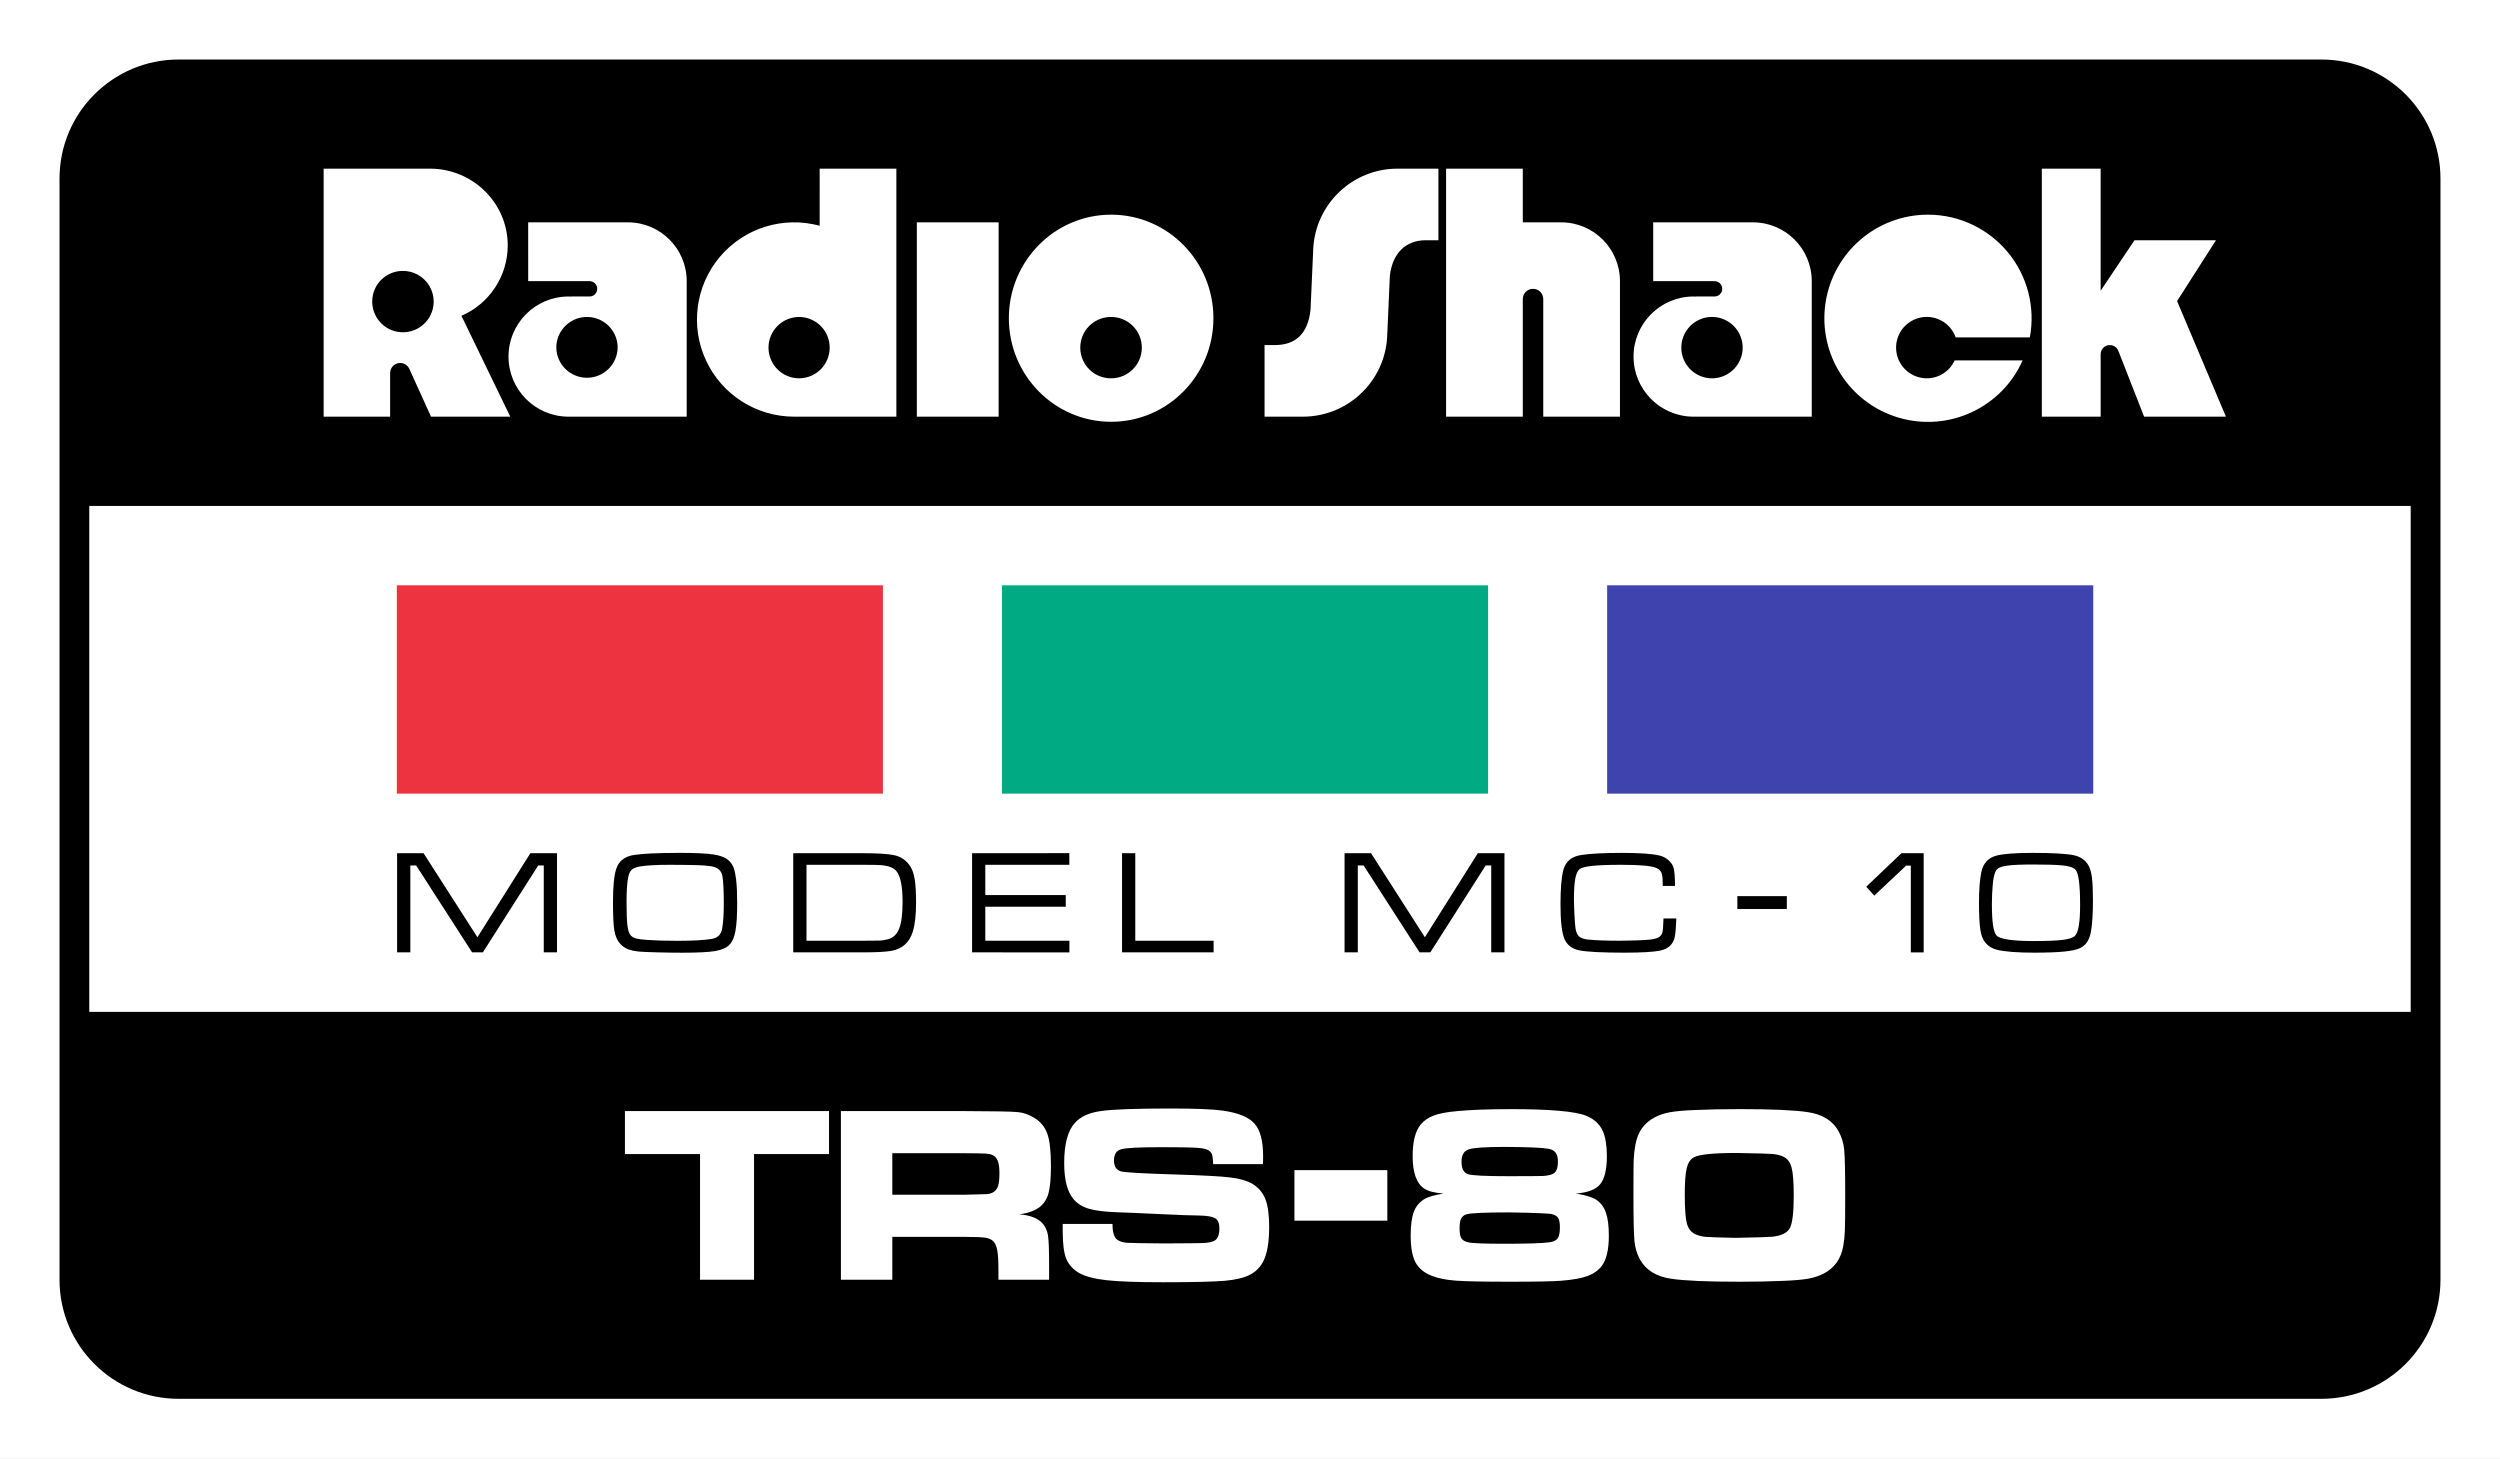
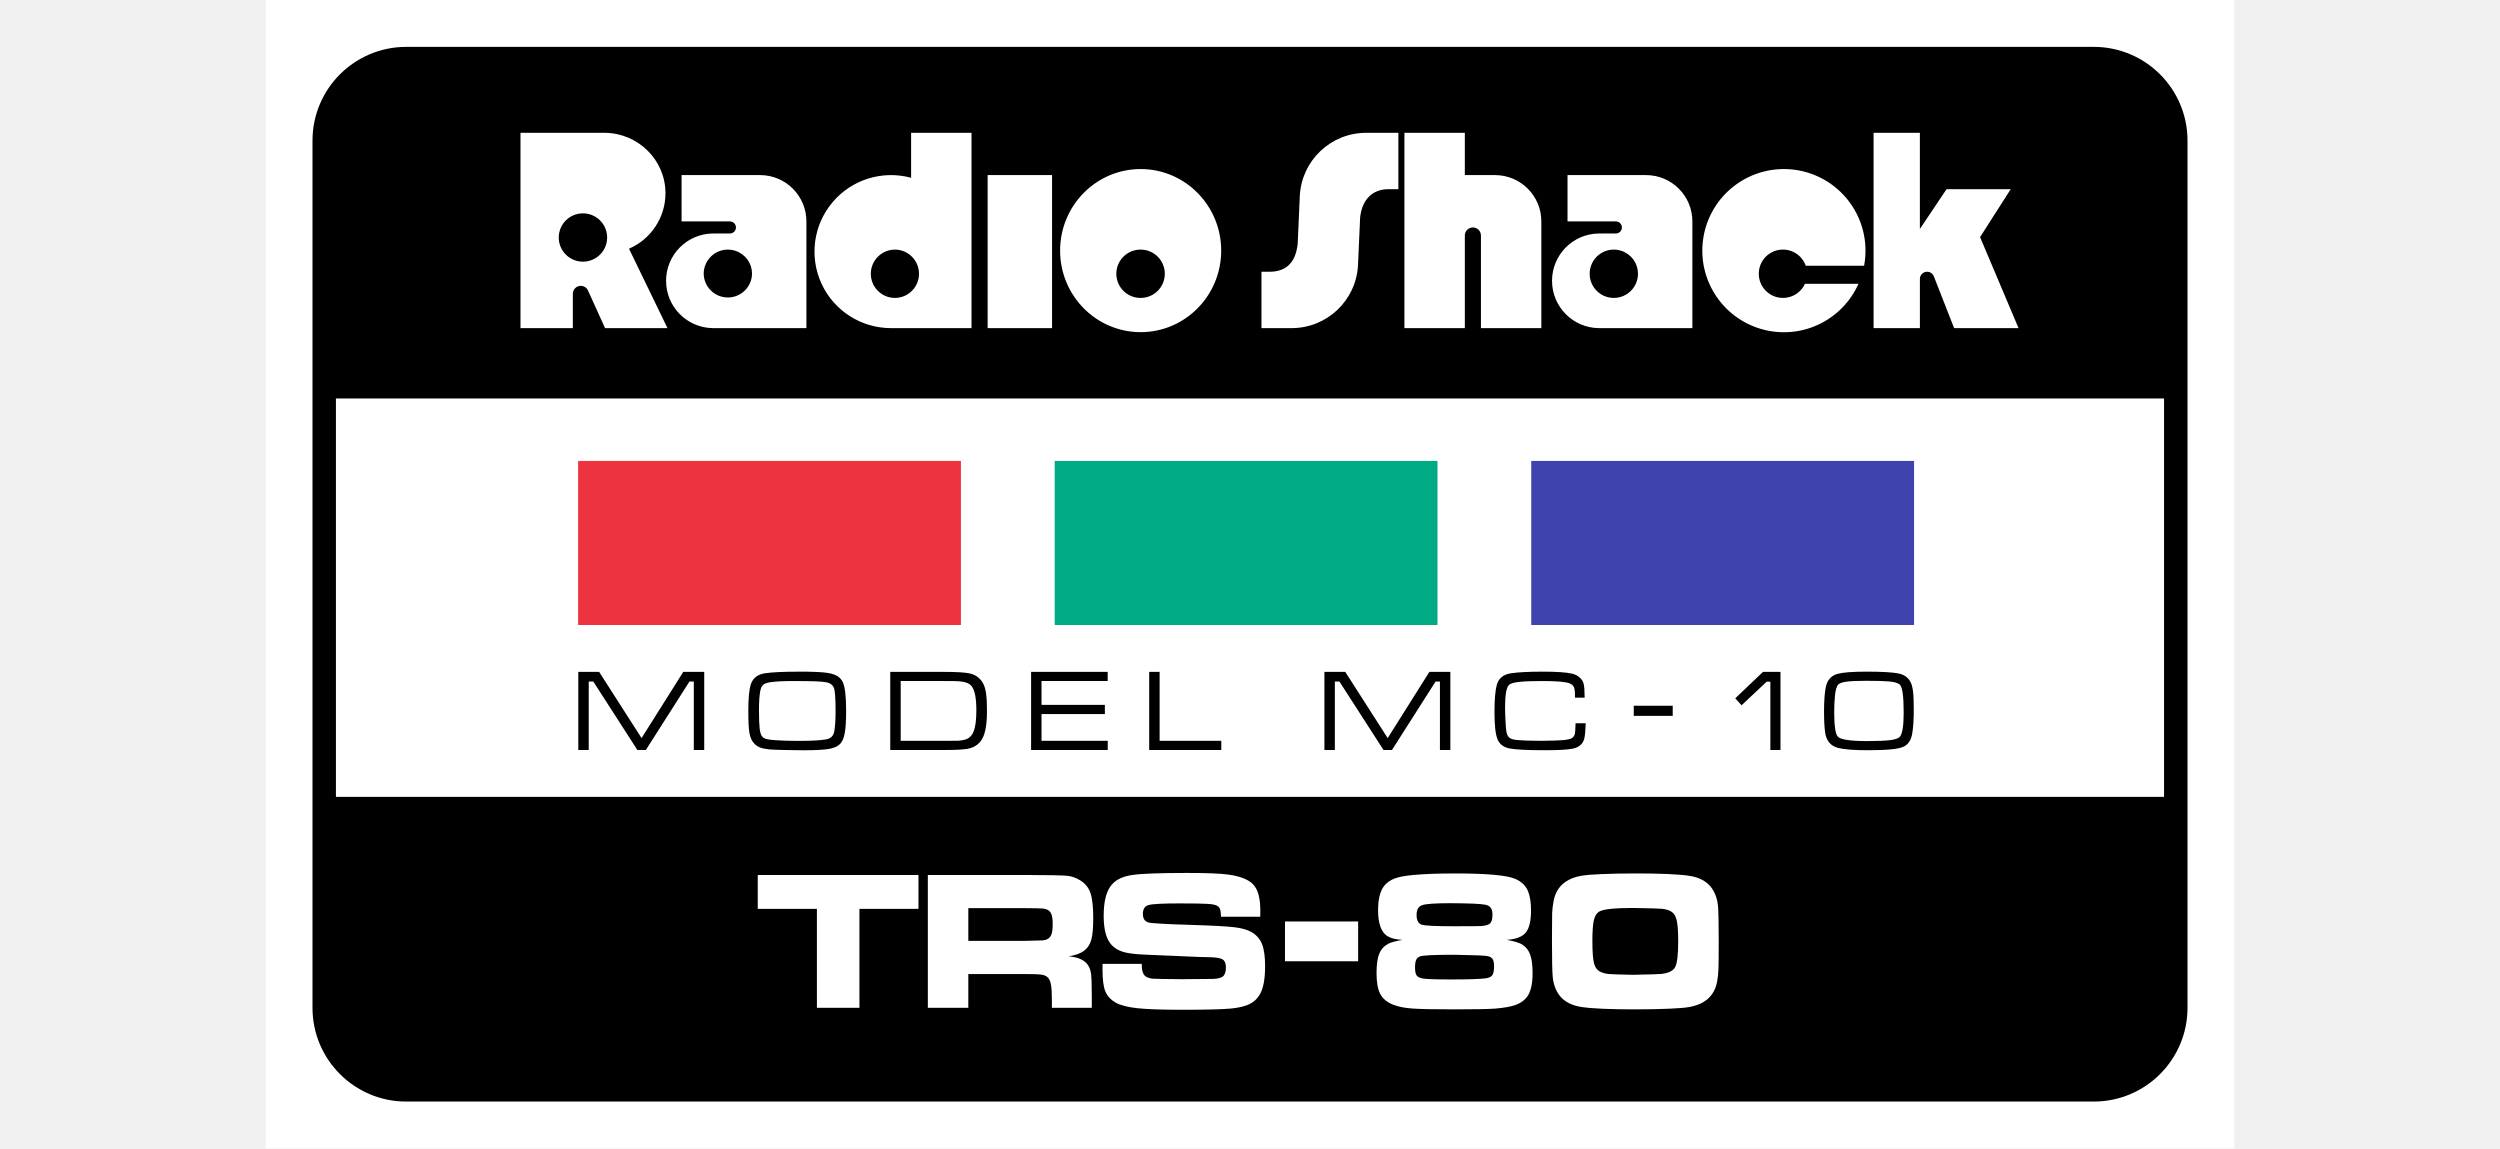
- <svg xmlns="http://www.w3.org/2000/svg" width="252" height="147" version="1.1" viewBox="0 0 252 147">
-   <path d="m252 0v147h-252v-147z" fill="#fff" />
-   <path d="m251 1-0.003 145h-250v-145z" fill="#fff" />
-   <path d="m18 6a12 12 0 0 0-12 12v111a12 12 0 0 0 12 12h216a12 12 0 0 0 12-12v-111a12 12 0 0 0-12-12zm14.623 11h10.725c4.283 0 7.827 3.44 7.832 7.723a7.734 7.734 0 0 1-4.668 7.111l4.926 10.166h-7.99l-2.186-4.816a1.015 1.015 0 0 0-0.924-0.596 1.015 1.015 0 0 0-1.014 1.014v4.398h-6.701zm49.999 0h7.732v25h-10.311a9.794 9.794 0 1 1 2.578-19.244zm58.247 0h4.123v7.217h-1.287c-1.993 0-3.352 1.288-3.609 3.607 0 0-0.262 5.971-0.27 6.121a8.505 8.505 0 0 1-8.492 8.055h-3.867v-7.217h1.031c1.993 0 3.35-1.03 3.607-3.607 0 0 0.264-5.971 0.271-6.121a8.505 8.505 0 0 1 8.492-8.055zm4.896 0h7.732v5.412h3.867a5.928 5.928 0 0 1 5.928 5.928v13.66h-7.732v-11.855a1.031 1.031 0 0 0-2.062 0v11.855h-7.732zm60.052 0h5.928v12.309l3.412-5.092h8.213l-3.92 6.133 4.924 11.65h-8.248l-1.566-4-1.029-2.629a0.924 0.924 0 0 0-0.861-0.588 0.924 0.924 0 0 0-0.924 0.924v6.293h-5.928zm-93.813 4.639c5.693 0 10.309 4.675 10.309 10.439s-4.615 10.438-10.309 10.438c-5.693 0-10.311-4.673-10.311-10.438 0-5.765 4.617-10.439 10.311-10.439zm82.407 0a10.444 10.444 0 0 1 10.195 12.371h-7.471a3.093 3.093 0 0 0-6.01 1.031 3.094 3.094 0 0 0 5.906 1.289h6.851a10.444 10.444 0 1 1-9.473-14.691zm-141.17 0.773h10.051a5.928 5.928 0 0 1 5.928 5.928v13.66h-11.984a6.057 6.057 0 0 1 0-12.113c0.113 0 0.225 0.004 0.336 0.01a0.02 0.02 0 0 0 0-2e-3 0.02 0.02 0 0 0-2e-3 -2e-3 0.02 0.02 0 0 0 0-2e-3 0.02 0.02 0 0 0 0-2e-3 0.02 0.02 0 0 0 0-2e-3h1.857a0.773 0.773 0 0 0 0-1.547h-6.185zm39.176 0h8.246v19.588h-8.246zm74.226 0h10.053a5.928 5.928 0 0 1 5.928 5.928v13.66h-11.984a6.057 6.057 0 0 1 0-12.113c0.113 0 0.225 0.004 0.336 0.01a0.02 0.02 0 0 0-2e-3 -2e-3 0.02 0.02 0 0 0 0-2e-3 0.02 0.02 0 0 0-2e-3 -2e-3 0.02 0.02 0 0 0 0-2e-3 0.02 0.02 0 0 0 0-2e-3h1.857a0.773 0.773 0 0 0 0-1.547h-6.186zm-126.1 4.896a3.093 3.093 0 0 0-2.84 2.033 3.003 3.003 0 0 0-0.121 0.43 3.095 3.095 0 0 0 3.029 3.723 3.093 3.093 0 1 0-0.066-6.185 3.093 3.093 0 0 1-2e-3 0zm18.625 4.641a3.136 3.136 0 0 0-0.543 0.047 3.095 3.095 0 0 0-2.551 3.045 3.093 3.093 0 0 0 6.185 0 3.053 3.053 0 0 0-0.129-0.887 3.094 3.094 0 0 0-2.963-2.205zm52.743 0a3.093 3.093 0 0 0-0.037 2e-3 3.093 3.093 0 0 0 0.129 6.184 3.093 3.093 0 0 0 3.092-3.094 3.093 3.093 0 0 0-3.184-3.092zm60.657 0a3.136 3.136 0 0 0-0.543 0.047 3.095 3.095 0 0 0-2.549 3.045 3.093 3.093 0 0 0 6.186 0 3.053 3.053 0 0 0-0.131-0.887 3.094 3.094 0 0 0-2.963-2.205zm-91.919 2e-3a3.093 3.093 0 0 0-3.184 3.09 3.093 3.093 0 0 0 3.092 3.094 3.093 3.093 0 0 0 0.092-6.184zm-71.651 19.049h234v50.999h-234zm108.97 60.737c2.499 0 4.255 0.07 5.268 0.211 1.561 0.216 2.634 0.653 3.215 1.309 0.581 0.648 0.871 1.743 0.871 3.287 0 0.141-3e-3 0.409-0.012 0.799h-5.019c-0.017-0.473-0.059-0.798-0.125-0.973-0.058-0.174-0.179-0.316-0.361-0.424-0.224-0.133-0.619-0.215-1.184-0.248-0.565-0.042-1.759-0.062-3.586-0.062-2.2 0-3.542 0.07-4.023 0.211-0.482 0.133-0.723 0.512-0.723 1.135 0 0.598 0.241 0.963 0.723 1.096 0.399 0.108 2.229 0.211 5.492 0.311 2.748 0.083 4.584 0.183 5.506 0.299 0.93 0.108 1.669 0.319 2.217 0.635 0.623 0.374 1.063 0.889 1.32 1.545 0.257 0.648 0.385 1.582 0.385 2.803 0 1.602-0.215 2.794-0.646 3.574-0.324 0.573-0.776 1.001-1.357 1.283-0.573 0.282-1.383 0.473-2.43 0.572-1.121 0.1-3.208 0.15-6.264 0.15-2.557 0-4.445-0.068-5.666-0.201-1.22-0.133-2.139-0.369-2.754-0.709-0.639-0.365-1.083-0.848-1.332-1.445-0.241-0.598-0.361-1.506-0.361-2.727v-0.797h5.019c-8e-3 0.839 0.161 1.378 0.51 1.619 0.249 0.158 0.569 0.252 0.959 0.285 0.399 0.025 1.644 0.046 3.736 0.062 2.192-8e-3 3.509-0.021 3.949-0.037 0.44-0.025 0.788-0.091 1.045-0.199 0.382-0.158 0.574-0.586 0.574-1.283 0-0.506-0.138-0.842-0.412-1.008-0.266-0.174-0.814-0.271-1.645-0.287-0.639 0-1.991-0.049-4.059-0.148-2.117-0.1-3.495-0.159-4.135-0.176-1.245-0.042-2.204-0.157-2.877-0.348-0.664-0.199-1.183-0.519-1.557-0.959-0.639-0.731-0.959-1.952-0.959-3.662 0-1.918 0.365-3.272 1.096-4.061 0.556-0.614 1.41-1.004 2.564-1.17 1.154-0.174 3.5-0.262 7.037-0.262zm34.215 0.062c4.052 0 6.621 0.224 7.709 0.672 0.797 0.324 1.353 0.836 1.668 1.533 0.274 0.631 0.412 1.473 0.412 2.527 0 1.345-0.225 2.292-0.674 2.84-0.448 0.54-1.26 0.851-2.439 0.934 0.996 0.174 1.672 0.382 2.029 0.623 0.465 0.307 0.793 0.739 0.984 1.295 0.199 0.556 0.299 1.334 0.299 2.33 0 1.403-0.238 2.42-0.711 3.051-0.34 0.448-0.821 0.789-1.443 1.022-0.623 0.224-1.5 0.381-2.629 0.473-0.83 0.066-2.565 0.1-5.205 0.1-2.674 0-4.485-0.037-5.431-0.111-0.947-0.066-1.746-0.225-2.402-0.475-0.78-0.299-1.338-0.755-1.67-1.369-0.324-0.614-0.484-1.51-0.484-2.689 0-1.063 0.112-1.882 0.336-2.455 0.232-0.573 0.619-1.004 1.158-1.295 0.34-0.183 0.947-0.349 1.818-0.498-0.872-0.058-1.516-0.221-1.932-0.486-0.789-0.523-1.182-1.618-1.182-3.287 0-1.445 0.265-2.5 0.797-3.164 0.332-0.407 0.772-0.712 1.32-0.92 0.548-0.208 1.336-0.358 2.365-0.449 1.403-0.133 3.173-0.199 5.306-0.199zm23.139 0c3.238 0 5.526 0.1 6.863 0.299 1.519 0.216 2.573 0.873 3.162 1.969 0.299 0.548 0.482 1.158 0.549 1.83 0.066 0.673 0.1 2.204 0.1 4.596 0 1.876-0.012 3.076-0.037 3.6-0.017 0.515-0.071 1.021-0.162 1.52-0.224 1.27-0.872 2.187-1.943 2.752-0.44 0.232-0.962 0.407-1.568 0.523-0.598 0.108-1.448 0.181-2.553 0.223-1.329 0.058-2.794 0.088-4.396 0.088-3.246 0-5.538-0.1-6.875-0.299-1.519-0.224-2.575-0.879-3.164-1.967-0.299-0.556-0.48-1.171-0.547-1.844-0.066-0.681-0.1-2.288-0.1-4.82 0-1.727 7e-3 -2.849 0.023-3.363 0.025-0.523 0.085-1.03 0.176-1.52 0.224-1.279 0.87-2.196 1.941-2.752 0.44-0.241 0.959-0.415 1.557-0.523 0.606-0.108 1.462-0.181 2.566-0.223 1.304-0.058 2.773-0.088 4.408-0.088zm-112.33 0.199h20.574v4.334h-7.559v12.666h-5.443v-12.666h-7.572zm21.77 0h12.518c2.939 8e-3 4.698 0.042 5.279 0.1 0.581 0.05 1.142 0.24 1.682 0.572 0.648 0.39 1.091 0.93 1.332 1.619 0.241 0.681 0.361 1.757 0.361 3.227 0 1.237-0.079 2.145-0.236 2.727-0.149 0.581-0.436 1.046-0.859 1.395-0.457 0.374-1.145 0.632-2.066 0.773 1.088 0.083 1.869 0.394 2.342 0.934 0.274 0.324 0.447 0.719 0.521 1.184 0.075 0.457 0.113 1.419 0.113 2.889v1.582h-5.107v-0.908c0-0.947-0.037-1.619-0.111-2.018-0.066-0.407-0.196-0.72-0.387-0.936-0.191-0.199-0.456-0.323-0.797-0.373-0.332-0.058-1.032-0.088-2.103-0.088h-7.299v4.322h-5.181zm66.894 3.611c-1.935 0-3.143 0.084-3.625 0.25-0.473 0.166-0.709 0.58-0.709 1.244 0 0.697 0.22 1.117 0.66 1.258 0.44 0.133 1.776 0.199 4.01 0.199 1.976 0 3.164-7e-3 3.562-0.023 0.399-0.025 0.725-0.097 0.982-0.213 0.332-0.149 0.5-0.56 0.5-1.232 0-0.399-0.075-0.697-0.225-0.896-0.149-0.208-0.391-0.34-0.723-0.398-0.614-0.116-2.092-0.179-4.434-0.188zm23.352 0.611c-2.358 0-3.794 0.154-4.309 0.461-0.332 0.199-0.561 0.568-0.686 1.107-0.125 0.54-0.188 1.417-0.188 2.629 0 1.403 0.072 2.374 0.213 2.914 0.149 0.531 0.436 0.891 0.859 1.082 0.299 0.133 0.64 0.22 1.022 0.262 0.39 0.033 1.41 0.066 3.062 0.1 2.117-0.042 3.338-0.078 3.662-0.111 0.93-0.1 1.524-0.395 1.781-0.885 0.257-0.498 0.385-1.593 0.385-3.287 0-1.345-0.073-2.283-0.223-2.814-0.141-0.54-0.424-0.905-0.848-1.096-0.316-0.141-0.677-0.229-1.084-0.262-0.399-0.033-1.614-0.066-3.648-0.1zm-85.063 0.023v4.186h7.285c1.27-0.025 2.027-0.046 2.268-0.062 0.249-0.025 0.46-0.091 0.635-0.199 0.224-0.141 0.381-0.349 0.473-0.623 0.091-0.282 0.137-0.705 0.137-1.27 0-0.556-0.054-0.972-0.162-1.246-0.1-0.274-0.278-0.473-0.535-0.598-0.183-0.083-0.403-0.132-0.66-0.148-0.249-0.017-0.97-0.031-2.166-0.039zm40.533 1.707h9.365v5.094h-9.365zm21.703 4.26c-2.532 0-3.994 0.066-4.385 0.199-0.249 0.083-0.424 0.231-0.523 0.447-0.1 0.208-0.148 0.533-0.148 0.973 0 0.465 0.058 0.791 0.174 0.982 0.116 0.191 0.345 0.329 0.686 0.412 0.382 0.1 1.615 0.148 3.699 0.148 2.267 0 3.769-0.049 4.508-0.148 0.399-0.058 0.673-0.191 0.822-0.398 0.149-0.216 0.225-0.586 0.225-1.109 0-0.423-0.054-0.731-0.162-0.922-0.108-0.191-0.307-0.324-0.598-0.398-0.274-0.083-1.706-0.144-4.297-0.186z" stroke-width="1" />
-   <path d="m162 58.999h48.999v21h-48.999z" fill="#3f43ad" stroke-width="1" />
-   <path d="m101 58.999h48.999v21h-48.999z" fill="#00ab84" stroke-width="1" />
-   <path d="m40 58.999h48.999v21h-48.999z" fill="#ee3340" stroke-width="1" />
-   <path d="m68.345 85.971c-2.081 0.005-3.554 0.073-4.418 0.205-0.943 0.142-1.545 0.607-1.809 1.398-0.22 0.669-0.33 1.8-0.33 3.393 0 1.348 0.049 2.305 0.146 2.871 0.103 0.567 0.302 1.006 0.6 1.318 0.225 0.239 0.481 0.415 0.77 0.527 0.288 0.112 0.682 0.193 1.18 0.242 0.288 0.024 0.889 0.05 1.803 0.074 0.918 0.024 1.754 0.035 2.506 0.035 1.529 0 2.628-0.056 3.297-0.168 0.674-0.117 1.156-0.332 1.449-0.645 0.283-0.293 0.481-0.755 0.594-1.385 0.117-0.635 0.176-1.568 0.176-2.799 0-0.962-0.036-1.759-0.109-2.389-0.059-0.498-0.14-0.883-0.242-1.156-0.103-0.278-0.256-0.518-0.461-0.719-0.322-0.317-0.836-0.529-1.539-0.637-0.698-0.112-1.902-0.168-3.611-0.168zm95.18 0c-1.812 0-3.187 0.069-4.125 0.211-0.972 0.142-1.574 0.641-1.809 1.496-0.195 0.723-0.293 1.881-0.293 3.478 0 1.675 0.13 2.83 0.389 3.465 0.259 0.63 0.761 1.022 1.508 1.174 0.786 0.156 2.298 0.234 4.535 0.234 1.724 0 2.924-0.068 3.598-0.205 0.83-0.171 1.325-0.629 1.486-1.371 0.073-0.342 0.128-0.967 0.162-1.875h-1.297c-0.02 0.796-0.061 1.281-0.125 1.457-0.068 0.2-0.192 0.353-0.373 0.455-0.181 0.098-0.457 0.17-0.828 0.219-0.19 0.024-0.636 0.053-1.334 0.082-0.694 0.024-1.254 0.035-1.684 0.035-1.407 0-2.489-0.039-3.246-0.117-0.415-0.039-0.721-0.144-0.916-0.314-0.19-0.176-0.311-0.456-0.365-0.842-0.034-0.244-0.069-0.692-0.104-1.342-0.034-0.65-0.051-1.18-0.051-1.59 0-0.869 0.043-1.547 0.131-2.035 0.093-0.488 0.235-0.811 0.426-0.967 0.2-0.156 0.63-0.27 1.289-0.338 0.659-0.073 1.645-0.109 2.959-0.109 1.812 0 2.966 0.101 3.459 0.301 0.269 0.107 0.448 0.264 0.541 0.469 0.093 0.2 0.141 0.539 0.141 1.018 0 0.059 1e-3 0.173 6e-3 0.344h1.238c-0.01-0.869-0.052-1.452-0.125-1.75-0.073-0.317-0.246-0.597-0.52-0.836-0.269-0.244-0.588-0.407-0.959-0.49-0.747-0.171-1.986-0.256-3.715-0.256zm41.363 0c-1.734 0-2.953 0.092-3.656 0.277-0.83 0.22-1.338 0.786-1.523 1.699-0.151 0.737-0.227 1.764-0.227 3.078 0 1.167 0.046 2.072 0.139 2.717 0.151 1.089 0.717 1.756 1.693 2 0.786 0.19 2.033 0.287 3.742 0.287 1.265 0 2.269-0.038 3.012-0.111 0.742-0.073 1.279-0.19 1.611-0.352 0.576-0.274 0.937-0.817 1.084-1.633 0.137-0.767 0.205-1.824 0.205-3.172 0-1.011-0.033-1.781-0.102-2.309-0.068-0.532-0.186-0.939-0.352-1.223-0.313-0.542-0.81-0.884-1.494-1.025-0.781-0.156-2.16-0.234-4.133-0.234zm-164.86 0.029v9.998h1.334v-8.762h0.586l5.641 8.762h1.084l5.582-8.762h0.557v8.762h1.334v-9.998h-2.682l-5.34 8.475-5.43-8.475zm39.93 0v9.998h7.004c1.333 0 2.287-0.049 2.863-0.146 1.114-0.19 1.842-0.838 2.184-1.941 0.22-0.718 0.33-1.688 0.33-2.914 0-0.982-0.042-1.746-0.125-2.293-0.083-0.552-0.224-0.993-0.424-1.32-0.391-0.645-0.96-1.042-1.707-1.193-0.62-0.127-1.696-0.189-3.225-0.189zm18.027 0v9.998l9.811 2e-3v-1.174h-8.477v-3.428h8.109v-1.172h-8.109v-3.055h8.469v-1.172zm15.117 0v9.998h9.23v-1.172h-7.896v-8.826zm22.43 0v9.998h1.334v-8.762h0.586l5.641 8.762h1.084l5.582-8.762h0.557v8.762h1.334v-9.998h-2.682l-5.34 8.475-5.43-8.475zm56.139 0-3.553 3.383 0.807 0.895 3.217-3.025h0.469v8.746h1.295v-9.998zm13.271 1.143c1.275 0 2.221 0.026 2.836 0.08 0.738 0.059 1.213 0.205 1.428 0.439 0.161 0.181 0.278 0.56 0.352 1.137 0.078 0.576 0.117 1.389 0.117 2.439 0 1.719-0.173 2.751-0.52 3.098-0.186 0.186-0.596 0.321-1.23 0.404-0.63 0.078-1.595 0.117-2.894 0.117-2.164 0-3.42-0.184-3.772-0.551-0.317-0.322-0.477-1.37-0.477-3.143 0-0.733 0.032-1.432 0.096-2.102 0.073-0.747 0.214-1.228 0.424-1.443 0.181-0.176 0.538-0.299 1.07-0.367 0.537-0.073 1.393-0.109 2.57-0.109zm-137.36 0.029c1.377 0.005 2.308 0.018 2.791 0.037 0.483 0.015 0.919 0.051 1.305 0.109 0.659 0.103 1.037 0.428 1.135 0.975 0.098 0.537 0.146 1.462 0.146 2.775 0 1.075-0.056 1.926-0.168 2.551-0.107 0.581-0.449 0.92-1.025 1.018-0.733 0.132-1.906 0.197-3.518 0.197-1.133 0-2.126-0.029-2.981-0.088-0.518-0.034-0.897-0.083-1.137-0.146-0.239-0.063-0.422-0.165-0.549-0.307-0.161-0.171-0.274-0.509-0.338-1.012-0.059-0.508-0.088-1.314-0.088-2.418 0-1.075 0.058-1.891 0.17-2.447 0.068-0.347 0.186-0.595 0.352-0.746 0.171-0.156 0.447-0.267 0.828-0.33 0.654-0.112 1.679-0.168 3.076-0.168zm13.713 0h5.545c1.021 0 1.658 0.01 1.912 0.029 0.43 0.039 0.768 0.107 1.018 0.205 0.249 0.093 0.45 0.233 0.602 0.424 0.405 0.498 0.607 1.535 0.607 3.107 0 1.211-0.117 2.106-0.352 2.688-0.234 0.581-0.622 0.936-1.164 1.062-0.278 0.068-0.535 0.11-0.77 0.125-0.23 0.01-0.825 0.014-1.787 0.014h-5.611zm93.83 3.16v1.297h4.988v-1.297z" stroke-width="1" style="font-feature-settings:normal;font-variant-alternates:normal;font-variant-caps:normal;font-variant-ligatures:normal;font-variant-numeric:normal;font-variant-position:normal;paint-order:normal;shape-padding:0;text-decoration-color:#000000;text-decoration-line:none;text-decoration-style:solid;text-indent:0;text-orientation:mixed;text-transform:none;white-space:normal" />
+ <svg xmlns="http://www.w3.org/2000/svg" width="320" height="147" version="1.1" viewBox="0 0 320 147">
+   <path d="m286 0v147h-252v-147z" fill="#fff" />
+   <path d="m285 1-3e-3 145h-250v-145z" fill="#fff" />
+   <path d="m52 6a12 12 0 0 0-12 12v111a12 12 0 0 0 12 12h216a12 12 0 0 0 12-12v-111a12 12 0 0 0-12-12zm14.623 11h10.725c4.283 0 7.827 3.44 7.832 7.723a7.734 7.734 0 0 1-4.668 7.111l4.926 10.166h-7.99l-2.186-4.816a1.015 1.015 0 0 0-0.924-0.596 1.015 1.015 0 0 0-1.014 1.014v4.398h-6.701zm49.999 0h7.732v25h-10.311a9.794 9.794 0 1 1 2.578-19.244zm58.247 0h4.123v7.217h-1.287c-1.993 0-3.352 1.288-3.609 3.607 0 0-0.262 5.971-0.27 6.121a8.505 8.505 0 0 1-8.492 8.055h-3.867v-7.217h1.031c1.993 0 3.35-1.03 3.607-3.607 0 0 0.264-5.971 0.271-6.121a8.505 8.505 0 0 1 8.492-8.055zm4.896 0h7.732v5.412h3.867a5.928 5.928 0 0 1 5.928 5.928v13.66h-7.732v-11.855a1.031 1.031 0 0 0-2.062 0v11.855h-7.732zm60.052 0h5.928v12.309l3.412-5.092h8.213l-3.92 6.133 4.924 11.65h-8.248l-1.566-4-1.029-2.629a0.924 0.924 0 0 0-0.861-0.588 0.924 0.924 0 0 0-0.924 0.924v6.293h-5.928zm-93.813 4.639c5.693 0 10.309 4.675 10.309 10.439s-4.615 10.438-10.309 10.438c-5.693 0-10.311-4.673-10.311-10.438 0-5.765 4.617-10.439 10.311-10.439zm82.407 0a10.444 10.444 0 0 1 10.195 12.371h-7.471a3.093 3.093 0 0 0-6.01 1.031 3.094 3.094 0 0 0 5.906 1.289h6.851a10.444 10.444 0 1 1-9.473-14.691zm-141.17 0.773h10.051a5.928 5.928 0 0 1 5.928 5.928v13.66h-11.984a6.057 6.057 0 0 1 0-12.113c0.113 0 0.225 0.004 0.336 0.01a0.02 0.02 0 0 0 0-2e-3 0.02 0.02 0 0 0-2e-3 -2e-3 0.02 0.02 0 0 0 0-2e-3 0.02 0.02 0 0 0 0-2e-3 0.02 0.02 0 0 0 0-2e-3h1.857a0.773 0.773 0 0 0 0-1.547h-6.185zm39.176 0h8.246v19.588h-8.246zm74.226 0h10.053a5.928 5.928 0 0 1 5.928 5.928v13.66h-11.984a6.057 6.057 0 0 1 0-12.113c0.113 0 0.225 0.004 0.336 0.01a0.02 0.02 0 0 0-2e-3 -2e-3 0.02 0.02 0 0 0 0-2e-3 0.02 0.02 0 0 0-2e-3 -2e-3 0.02 0.02 0 0 0 0-2e-3 0.02 0.02 0 0 0 0-2e-3h1.857a0.773 0.773 0 0 0 0-1.547h-6.186zm-126.1 4.896a3.093 3.093 0 0 0-2.84 2.033 3.003 3.003 0 0 0-0.121 0.43 3.095 3.095 0 0 0 3.029 3.723 3.093 3.093 0 1 0-0.066-6.185 3.093 3.093 0 0 1-2e-3 0zm18.625 4.641a3.136 3.136 0 0 0-0.543 0.047 3.095 3.095 0 0 0-2.551 3.045 3.093 3.093 0 0 0 6.185 0 3.053 3.053 0 0 0-0.129-0.887 3.094 3.094 0 0 0-2.963-2.205zm52.743 0a3.093 3.093 0 0 0-0.037 2e-3 3.093 3.093 0 0 0 0.129 6.184 3.093 3.093 0 0 0 3.092-3.094 3.093 3.093 0 0 0-3.184-3.092zm60.657 0a3.136 3.136 0 0 0-0.543 0.047 3.095 3.095 0 0 0-2.549 3.045 3.093 3.093 0 0 0 6.186 0 3.053 3.053 0 0 0-0.131-0.887 3.094 3.094 0 0 0-2.963-2.205zm-91.919 2e-3a3.093 3.093 0 0 0-3.184 3.09 3.093 3.093 0 0 0 3.092 3.094 3.093 3.093 0 0 0 0.092-6.184zm-71.651 19.049h234v50.999h-234zm108.97 60.737c2.499 0 4.255 0.07 5.268 0.211 1.561 0.216 2.634 0.653 3.215 1.309 0.581 0.648 0.871 1.743 0.871 3.287 0 0.141-3e-3 0.409-0.012 0.799h-5.019c-0.017-0.473-0.059-0.798-0.125-0.973-0.058-0.174-0.179-0.316-0.361-0.424-0.224-0.133-0.619-0.215-1.184-0.248-0.565-0.042-1.759-0.062-3.586-0.062-2.2 0-3.542 0.07-4.023 0.211-0.482 0.133-0.723 0.512-0.723 1.135 0 0.598 0.241 0.963 0.723 1.096 0.399 0.108 2.229 0.211 5.492 0.311 2.748 0.083 4.584 0.183 5.506 0.299 0.93 0.108 1.669 0.319 2.217 0.635 0.623 0.374 1.063 0.889 1.32 1.545 0.257 0.648 0.385 1.582 0.385 2.803 0 1.602-0.215 2.794-0.646 3.574-0.324 0.573-0.776 1.001-1.357 1.283-0.573 0.282-1.383 0.473-2.43 0.572-1.121 0.1-3.208 0.15-6.264 0.15-2.557 0-4.445-0.068-5.666-0.201-1.22-0.133-2.139-0.369-2.754-0.709-0.639-0.365-1.083-0.848-1.332-1.445-0.241-0.598-0.361-1.506-0.361-2.727v-0.797h5.019c-8e-3 0.839 0.161 1.378 0.51 1.619 0.249 0.158 0.569 0.252 0.959 0.285 0.399 0.025 1.644 0.046 3.736 0.062 2.192-8e-3 3.509-0.021 3.949-0.037 0.44-0.025 0.788-0.091 1.045-0.199 0.382-0.158 0.574-0.586 0.574-1.283 0-0.506-0.138-0.842-0.412-1.008-0.266-0.174-0.814-0.271-1.645-0.287-0.639 0-1.991-0.049-4.059-0.148-2.117-0.1-3.495-0.159-4.135-0.176-1.245-0.042-2.204-0.157-2.877-0.348-0.664-0.199-1.183-0.519-1.557-0.959-0.639-0.731-0.959-1.952-0.959-3.662 0-1.918 0.365-3.272 1.096-4.061 0.556-0.614 1.41-1.004 2.564-1.17 1.154-0.174 3.5-0.262 7.037-0.262zm34.215 0.062c4.052 0 6.621 0.224 7.709 0.672 0.797 0.324 1.353 0.836 1.668 1.533 0.274 0.631 0.412 1.473 0.412 2.527 0 1.345-0.225 2.292-0.674 2.84-0.448 0.54-1.26 0.851-2.439 0.934 0.996 0.174 1.672 0.382 2.029 0.623 0.465 0.307 0.793 0.739 0.984 1.295 0.199 0.556 0.299 1.334 0.299 2.33 0 1.403-0.238 2.42-0.711 3.051-0.34 0.448-0.821 0.789-1.443 1.022-0.623 0.224-1.5 0.381-2.629 0.473-0.83 0.066-2.565 0.1-5.205 0.1-2.674 0-4.485-0.037-5.431-0.111-0.947-0.066-1.746-0.225-2.402-0.475-0.78-0.299-1.338-0.755-1.67-1.369-0.324-0.614-0.484-1.51-0.484-2.689 0-1.063 0.112-1.882 0.336-2.455 0.232-0.573 0.619-1.004 1.158-1.295 0.34-0.183 0.947-0.349 1.818-0.498-0.872-0.058-1.516-0.221-1.932-0.486-0.789-0.523-1.182-1.618-1.182-3.287 0-1.445 0.265-2.5 0.797-3.164 0.332-0.407 0.772-0.712 1.32-0.92 0.548-0.208 1.336-0.358 2.365-0.449 1.403-0.133 3.173-0.199 5.306-0.199zm23.139 0c3.238 0 5.526 0.1 6.863 0.299 1.519 0.216 2.573 0.873 3.162 1.969 0.299 0.548 0.482 1.158 0.549 1.83 0.066 0.673 0.1 2.204 0.1 4.596 0 1.876-0.012 3.076-0.037 3.6-0.017 0.515-0.071 1.021-0.162 1.52-0.224 1.27-0.872 2.187-1.943 2.752-0.44 0.232-0.962 0.407-1.568 0.523-0.598 0.108-1.448 0.181-2.553 0.223-1.329 0.058-2.794 0.088-4.396 0.088-3.246 0-5.538-0.1-6.875-0.299-1.519-0.224-2.575-0.879-3.164-1.967-0.299-0.556-0.48-1.171-0.547-1.844-0.066-0.681-0.1-2.288-0.1-4.82 0-1.727 7e-3 -2.849 0.023-3.363 0.025-0.523 0.085-1.03 0.176-1.52 0.224-1.279 0.87-2.196 1.941-2.752 0.44-0.241 0.959-0.415 1.557-0.523 0.606-0.108 1.462-0.181 2.566-0.223 1.304-0.058 2.773-0.088 4.408-0.088zm-112.33 0.199h20.574v4.334h-7.559v12.666h-5.443v-12.666h-7.572zm21.77 0h12.518c2.939 8e-3 4.698 0.042 5.279 0.1 0.581 0.05 1.142 0.24 1.682 0.572 0.648 0.39 1.091 0.93 1.332 1.619 0.241 0.681 0.361 1.757 0.361 3.227 0 1.237-0.079 2.145-0.236 2.727-0.149 0.581-0.436 1.046-0.859 1.395-0.457 0.374-1.145 0.632-2.066 0.773 1.088 0.083 1.869 0.394 2.342 0.934 0.274 0.324 0.447 0.719 0.521 1.184 0.075 0.457 0.113 1.419 0.113 2.889v1.582h-5.107v-0.908c0-0.947-0.037-1.619-0.111-2.018-0.066-0.407-0.196-0.72-0.387-0.936-0.191-0.199-0.456-0.323-0.797-0.373-0.332-0.058-1.032-0.088-2.103-0.088h-7.299v4.322h-5.181zm66.894 3.611c-1.935 0-3.143 0.084-3.625 0.25-0.473 0.166-0.709 0.58-0.709 1.244 0 0.697 0.22 1.117 0.66 1.258 0.44 0.133 1.776 0.199 4.01 0.199 1.976 0 3.164-7e-3 3.562-0.023 0.399-0.025 0.725-0.097 0.982-0.213 0.332-0.149 0.5-0.56 0.5-1.232 0-0.399-0.075-0.697-0.225-0.896-0.149-0.208-0.391-0.34-0.723-0.398-0.614-0.116-2.092-0.179-4.434-0.188zm23.352 0.611c-2.358 0-3.794 0.154-4.309 0.461-0.332 0.199-0.561 0.568-0.686 1.107-0.125 0.54-0.188 1.417-0.188 2.629 0 1.403 0.072 2.374 0.213 2.914 0.149 0.531 0.436 0.891 0.859 1.082 0.299 0.133 0.64 0.22 1.022 0.262 0.39 0.033 1.41 0.066 3.062 0.1 2.117-0.042 3.338-0.078 3.662-0.111 0.93-0.1 1.524-0.395 1.781-0.885 0.257-0.498 0.385-1.593 0.385-3.287 0-1.345-0.073-2.283-0.223-2.814-0.141-0.54-0.424-0.905-0.848-1.096-0.316-0.141-0.677-0.229-1.084-0.262-0.399-0.033-1.614-0.066-3.648-0.1zm-85.063 0.023v4.186h7.285c1.27-0.025 2.027-0.046 2.268-0.062 0.249-0.025 0.46-0.091 0.635-0.199 0.224-0.141 0.381-0.349 0.473-0.623 0.091-0.282 0.137-0.705 0.137-1.27 0-0.556-0.054-0.972-0.162-1.246-0.1-0.274-0.278-0.473-0.535-0.598-0.183-0.083-0.403-0.132-0.66-0.148-0.249-0.017-0.97-0.031-2.166-0.039zm40.533 1.707h9.365v5.094h-9.365zm21.703 4.26c-2.532 0-3.994 0.066-4.385 0.199-0.249 0.083-0.424 0.231-0.523 0.447-0.1 0.208-0.148 0.533-0.148 0.973 0 0.465 0.058 0.791 0.174 0.982 0.116 0.191 0.345 0.329 0.686 0.412 0.382 0.1 1.615 0.148 3.699 0.148 2.267 0 3.769-0.049 4.508-0.148 0.399-0.058 0.673-0.191 0.822-0.398 0.149-0.216 0.225-0.586 0.225-1.109 0-0.423-0.054-0.731-0.162-0.922-0.108-0.191-0.307-0.324-0.598-0.398-0.274-0.083-1.706-0.144-4.297-0.186z" stroke-width="1" />
+   <path d="m196 58.999h48.999v21h-48.999z" fill="#3f43ad" stroke-width="1" />
+   <path d="m135 58.999h48.999v21h-48.999z" fill="#00ab84" stroke-width="1" />
+   <path d="m74 58.999h48.999v21h-48.999z" fill="#ee3340" stroke-width="1" />
+   <path d="m102.34 85.971c-2.081 0.005-3.554 0.073-4.418 0.205-0.943 0.142-1.545 0.607-1.809 1.398-0.22 0.669-0.33 1.8-0.33 3.393 0 1.348 0.049 2.305 0.146 2.871 0.103 0.567 0.302 1.006 0.6 1.318 0.225 0.239 0.481 0.415 0.77 0.527s0.682 0.193 1.18 0.242c0.288 0.024 0.889 0.05 1.803 0.074 0.918 0.024 1.754 0.035 2.506 0.035 1.529 0 2.628-0.056 3.297-0.168 0.674-0.117 1.156-0.332 1.449-0.645 0.283-0.293 0.481-0.755 0.594-1.385 0.117-0.635 0.176-1.568 0.176-2.799 0-0.962-0.036-1.759-0.109-2.389-0.059-0.498-0.14-0.883-0.242-1.156-0.103-0.278-0.256-0.518-0.461-0.719-0.322-0.317-0.836-0.529-1.539-0.637-0.698-0.112-1.902-0.168-3.611-0.168zm95.18 0c-1.812 0-3.187 0.069-4.125 0.211-0.972 0.142-1.574 0.641-1.809 1.496-0.195 0.723-0.293 1.881-0.293 3.478 0 1.675 0.13 2.83 0.389 3.465 0.259 0.63 0.761 1.022 1.508 1.174 0.786 0.156 2.298 0.234 4.535 0.234 1.724 0 2.924-0.068 3.598-0.205 0.83-0.171 1.325-0.629 1.486-1.371 0.073-0.342 0.128-0.967 0.162-1.875h-1.297c-0.02 0.796-0.061 1.281-0.125 1.457-0.068 0.2-0.192 0.353-0.373 0.455-0.181 0.098-0.457 0.17-0.828 0.219-0.19 0.024-0.636 0.053-1.334 0.082-0.694 0.024-1.254 0.035-1.684 0.035-1.407 0-2.489-0.039-3.246-0.117-0.415-0.039-0.721-0.144-0.916-0.314-0.19-0.176-0.311-0.456-0.365-0.842-0.034-0.244-0.069-0.692-0.104-1.342-0.034-0.65-0.051-1.18-0.051-1.59 0-0.869 0.043-1.547 0.131-2.035 0.093-0.488 0.235-0.811 0.426-0.967 0.2-0.156 0.63-0.27 1.289-0.338 0.659-0.073 1.645-0.109 2.959-0.109 1.812 0 2.966 0.101 3.459 0.301 0.269 0.107 0.448 0.264 0.541 0.469 0.093 0.2 0.141 0.539 0.141 1.018 0 0.059 1e-3 0.173 6e-3 0.344h1.238c-0.01-0.869-0.052-1.452-0.125-1.75-0.073-0.317-0.246-0.597-0.52-0.836-0.269-0.244-0.588-0.407-0.959-0.49-0.747-0.171-1.986-0.256-3.715-0.256zm41.363 0c-1.734 0-2.953 0.092-3.656 0.277-0.83 0.22-1.338 0.786-1.523 1.699-0.151 0.737-0.227 1.764-0.227 3.078 0 1.167 0.046 2.072 0.139 2.717 0.151 1.089 0.717 1.756 1.693 2 0.786 0.19 2.033 0.287 3.742 0.287 1.265 0 2.269-0.038 3.012-0.111 0.742-0.073 1.279-0.19 1.611-0.352 0.576-0.274 0.937-0.817 1.084-1.633 0.137-0.767 0.205-1.824 0.205-3.172 0-1.011-0.033-1.781-0.102-2.309-0.068-0.532-0.186-0.939-0.352-1.223-0.313-0.542-0.81-0.884-1.494-1.025-0.781-0.156-2.16-0.234-4.133-0.234zm-164.86 0.029v9.998h1.334v-8.762h0.586l5.641 8.762h1.084l5.582-8.762h0.557v8.762h1.334v-9.998h-2.682l-5.34 8.475-5.43-8.475zm39.93 0v9.998h7.004c1.333 0 2.287-0.049 2.863-0.146 1.114-0.19 1.842-0.838 2.184-1.941 0.22-0.718 0.33-1.688 0.33-2.914 0-0.982-0.042-1.746-0.125-2.293-0.083-0.552-0.224-0.993-0.424-1.32-0.391-0.645-0.96-1.042-1.707-1.193-0.62-0.127-1.696-0.189-3.225-0.189zm18.027 0v9.998l9.811 2e-3v-1.174h-8.477v-3.428h8.109v-1.172h-8.109v-3.055h8.469v-1.172zm15.117 0v9.998h9.23v-1.172h-7.896v-8.826zm22.43 0v9.998h1.334v-8.762h0.586l5.641 8.762h1.084l5.582-8.762h0.557v8.762h1.334v-9.998h-2.682l-5.34 8.475-5.43-8.475zm56.139 0-3.553 3.383 0.807 0.895 3.217-3.025h0.469v8.746h1.295v-9.998zm13.271 1.143c1.275 0 2.221 0.026 2.836 0.08 0.738 0.059 1.213 0.205 1.428 0.439 0.161 0.181 0.278 0.56 0.352 1.137 0.078 0.576 0.117 1.389 0.117 2.439 0 1.719-0.173 2.751-0.52 3.098-0.186 0.186-0.596 0.321-1.23 0.404-0.63 0.078-1.595 0.117-2.894 0.117-2.164 0-3.42-0.184-3.772-0.551-0.317-0.322-0.477-1.37-0.477-3.143 0-0.733 0.032-1.432 0.096-2.102 0.073-0.747 0.214-1.228 0.424-1.443 0.181-0.176 0.538-0.299 1.07-0.367 0.537-0.073 1.393-0.109 2.57-0.109zm-137.36 0.029c1.377 0.005 2.308 0.018 2.791 0.037 0.483 0.015 0.919 0.051 1.305 0.109 0.659 0.103 1.037 0.428 1.135 0.975 0.098 0.537 0.146 1.462 0.146 2.775 0 1.075-0.056 1.926-0.168 2.551-0.107 0.581-0.449 0.92-1.025 1.018-0.733 0.132-1.906 0.197-3.518 0.197-1.133 0-2.126-0.029-2.981-0.088-0.518-0.034-0.897-0.083-1.137-0.146-0.239-0.063-0.422-0.165-0.549-0.307-0.161-0.171-0.274-0.509-0.338-1.012-0.059-0.508-0.088-1.314-0.088-2.418 0-1.075 0.058-1.891 0.17-2.447 0.068-0.347 0.186-0.595 0.352-0.746 0.171-0.156 0.447-0.267 0.828-0.33 0.654-0.112 1.679-0.168 3.076-0.168zm13.713 0h5.545c1.021 0 1.658 0.01 1.912 0.029 0.43 0.039 0.768 0.107 1.018 0.205 0.249 0.093 0.45 0.233 0.602 0.424 0.405 0.498 0.607 1.535 0.607 3.107 0 1.211-0.117 2.106-0.352 2.688-0.234 0.581-0.622 0.936-1.164 1.062-0.278 0.068-0.535 0.11-0.77 0.125-0.23 0.01-0.825 0.014-1.787 0.014h-5.611zm93.83 3.16v1.297h4.988v-1.297z" stroke-width="1" style="font-feature-settings:normal;font-variant-alternates:normal;font-variant-caps:normal;font-variant-ligatures:normal;font-variant-numeric:normal;font-variant-position:normal;paint-order:normal;shape-padding:0;text-decoration-color:#000000;text-decoration-line:none;text-decoration-style:solid;text-indent:0;text-orientation:mixed;text-transform:none;white-space:normal" />
</svg>
